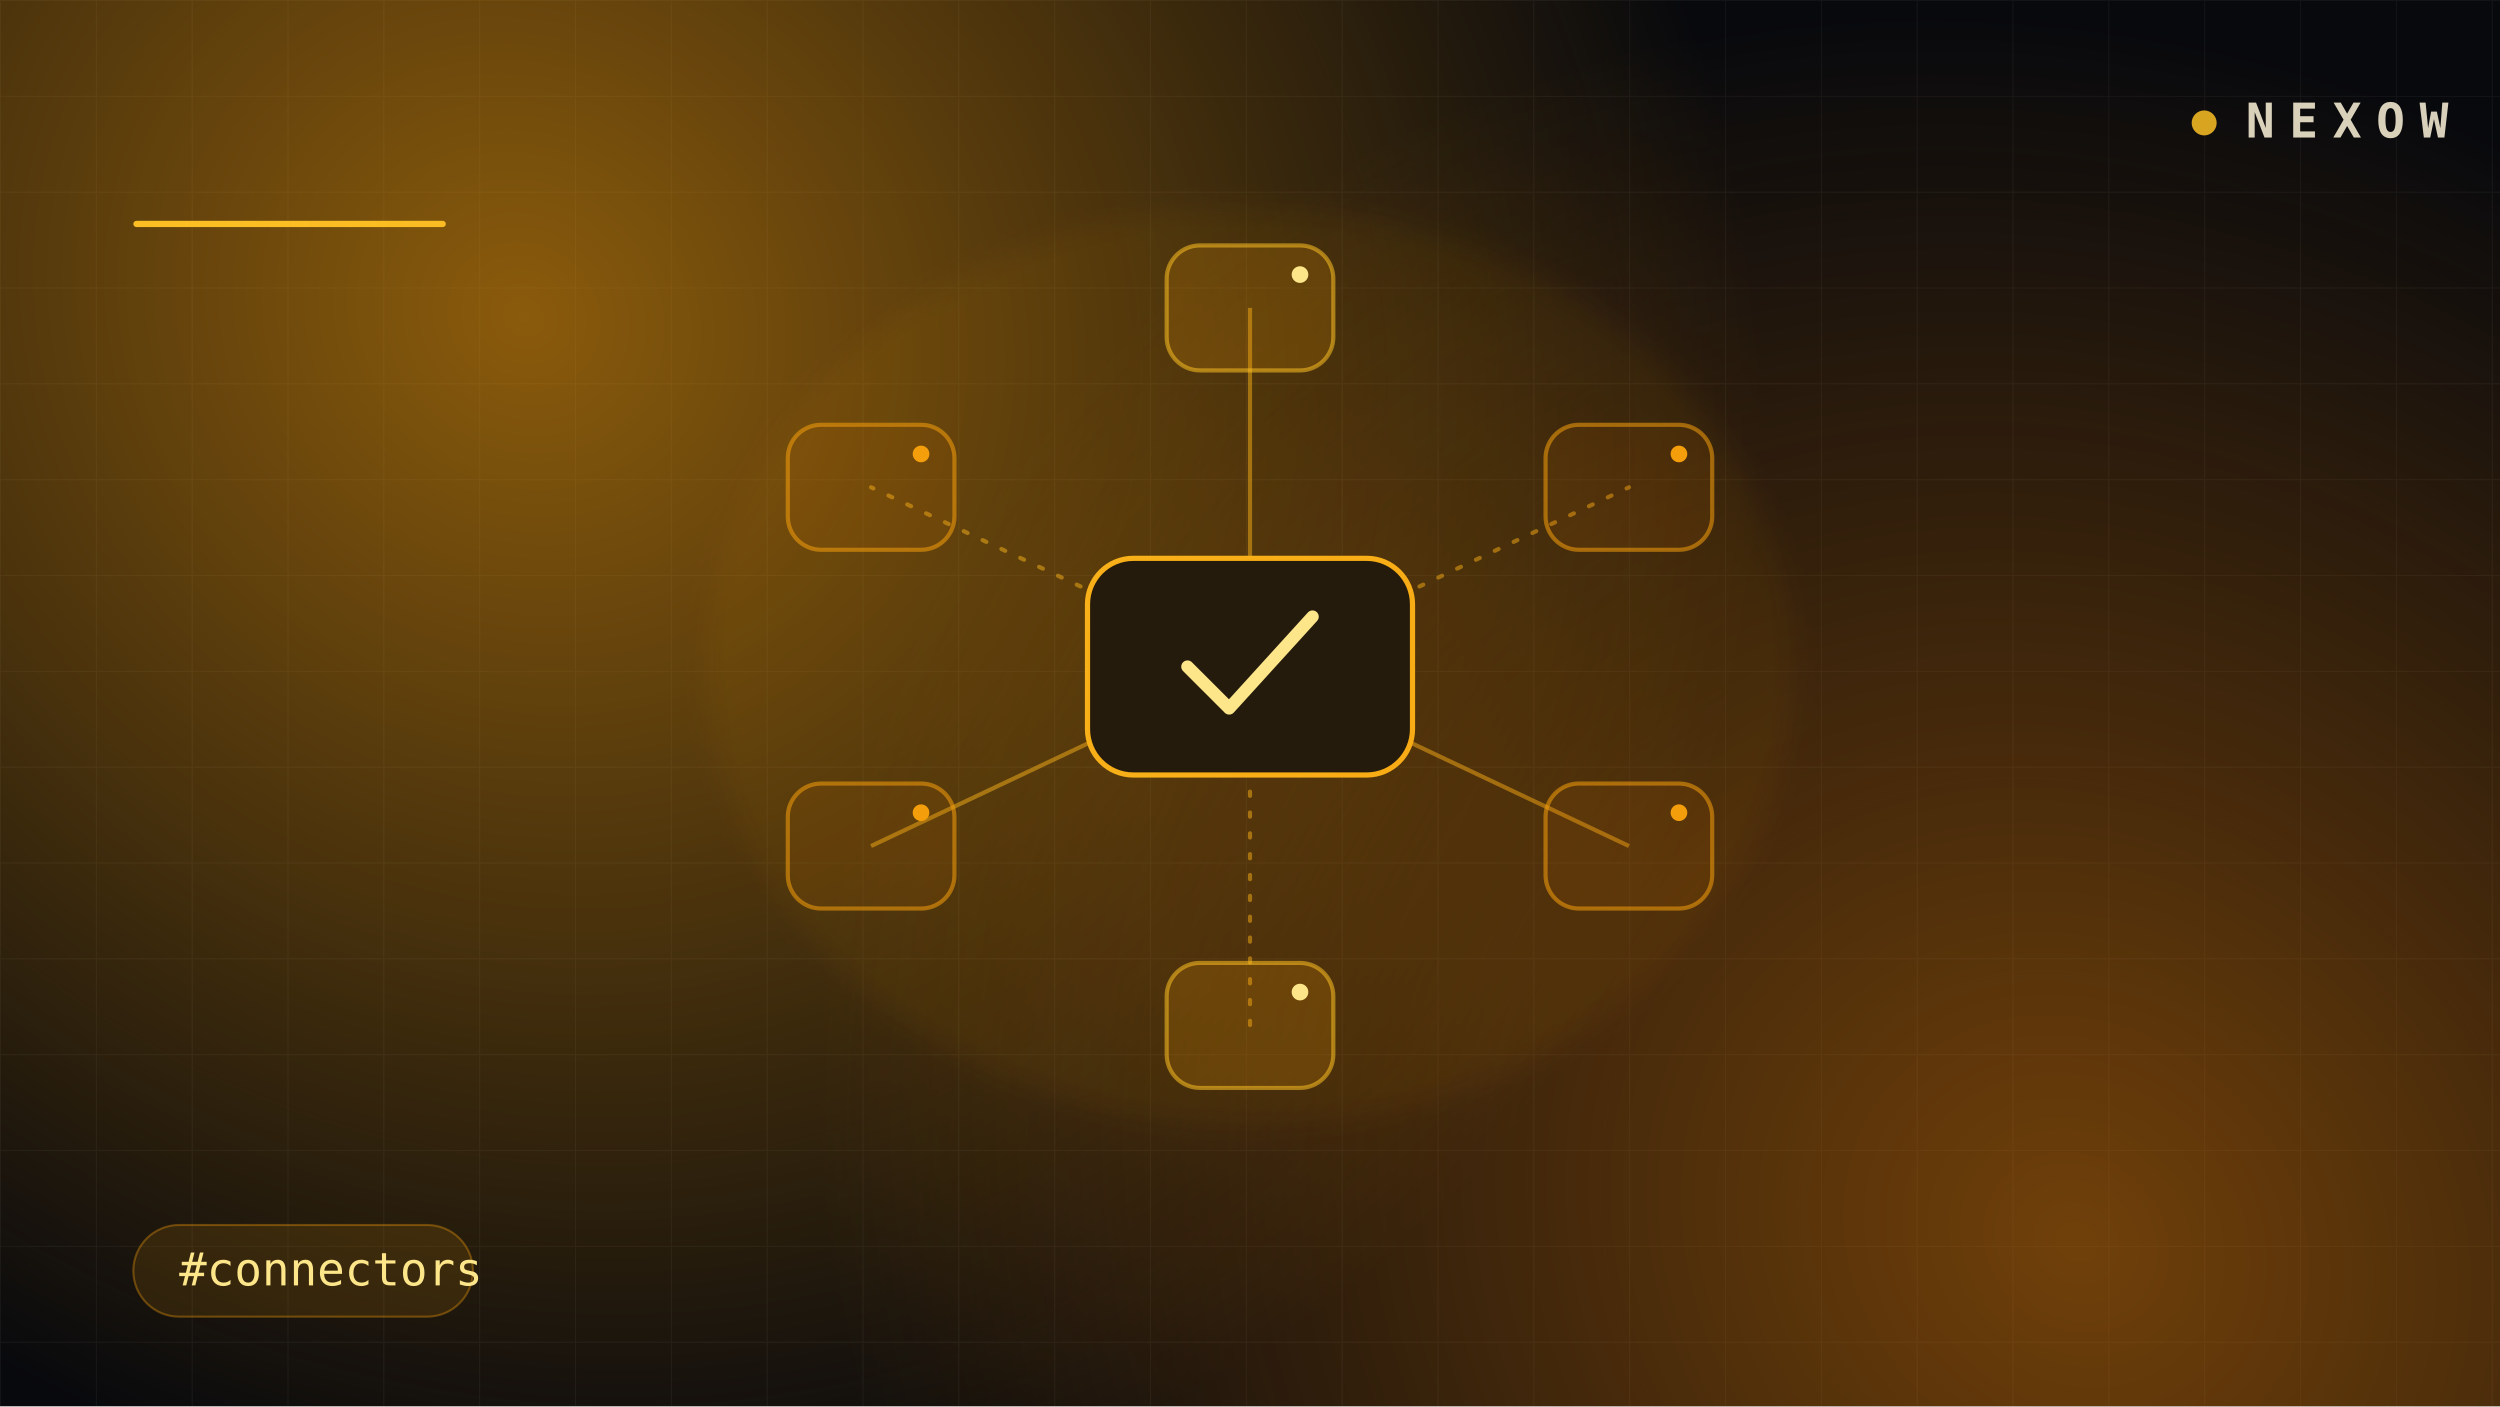
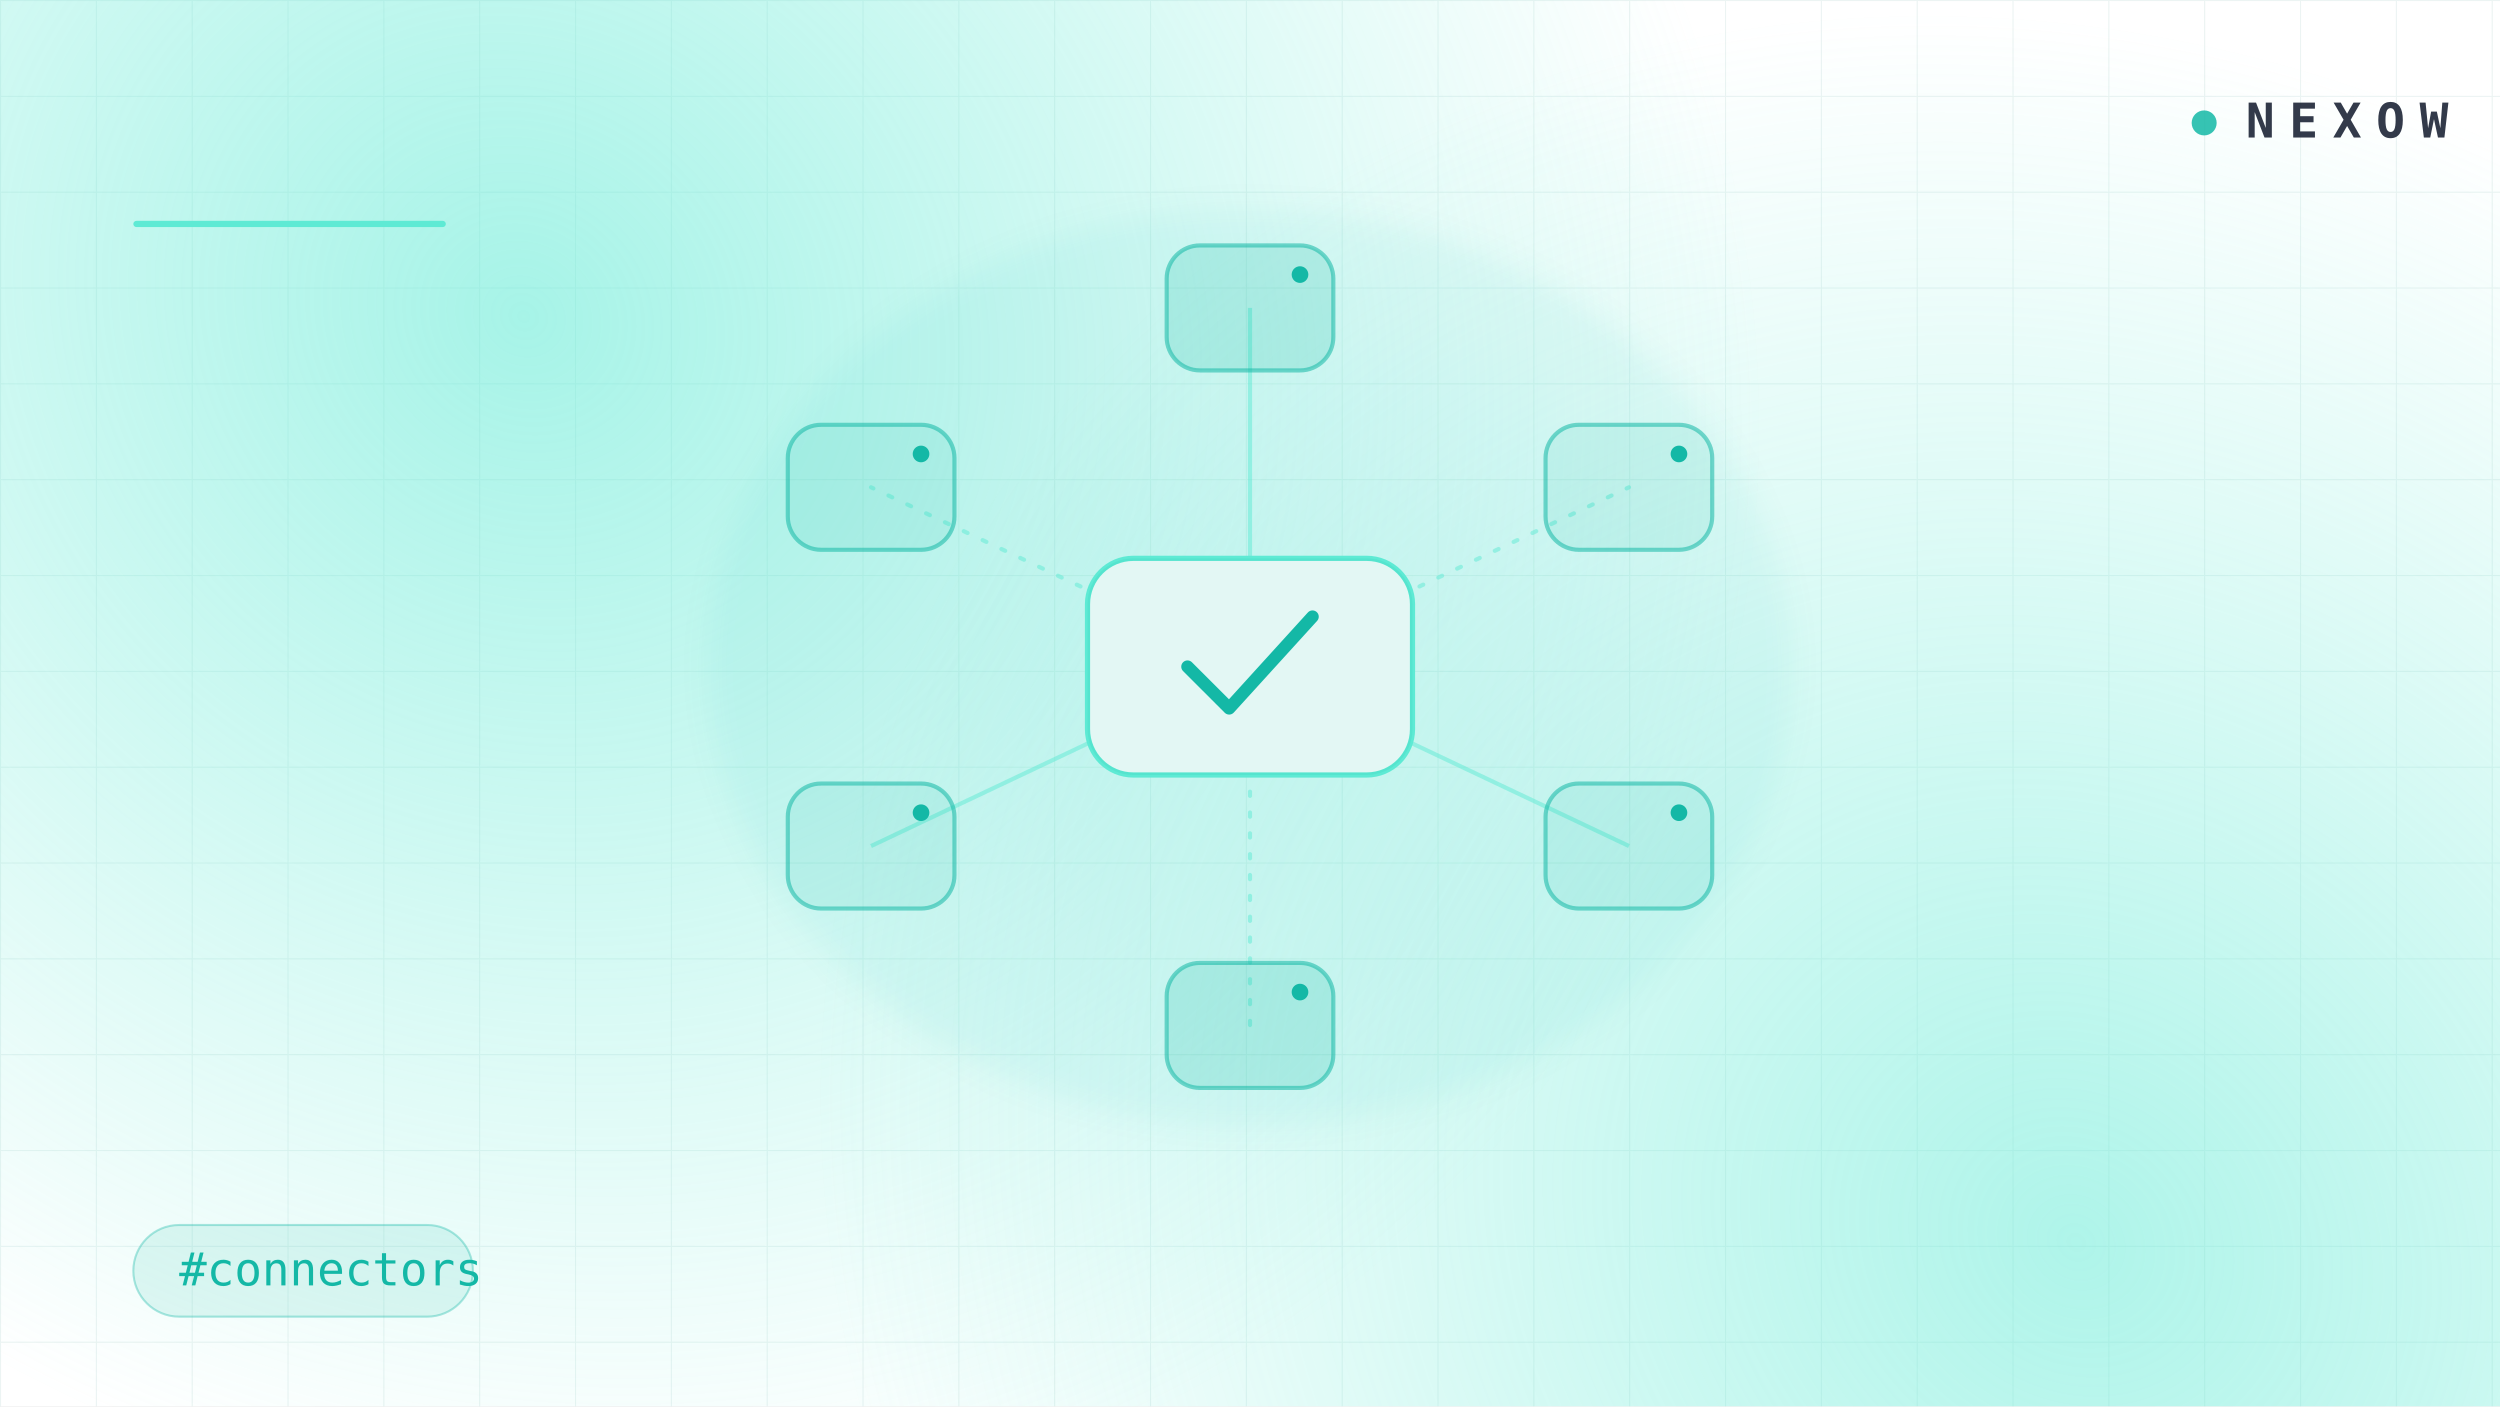
<svg xmlns="http://www.w3.org/2000/svg" width="1200" height="675" viewBox="0 0 1200 675" fill="none" role="img" aria-label="Nexow connector network illustration">
  <defs>
+     <style>
+       *[fill="#08090d"] { fill: #ffffff; }
+       *[stroke="#08090d"] { stroke: #ffffff; }
+       *[fill="#f59e0b"], *[fill="#d97706"], *[fill="#fbbf24"], *[fill="#fde68a"] { fill: #14b8a6; }
+       *[stroke="#f59e0b"], *[stroke="#d97706"], *[stroke="#fbbf24"], *[stroke="#fde68a"] { stroke: #14b8a6; }
+       *[fill="#fdf3d8"] { fill: #0f172a; }
+       *[fill="#8a7b57"] { fill: #64748b; }
+       *[stroke="#ffffff"] { stroke: #0f766e; stroke-opacity: 0.08; }
+       stop[stop-color="#f59e0b"], stop[stop-color="#d97706"], stop[stop-color="#fbbf24"] { stop-color: #5eead4; }
+     </style>
    <radialGradient id="glowA" cx="0" cy="0" r="1" gradientUnits="userSpaceOnUse" gradientTransform="translate(250 150) rotate(40) scale(620 560)">
      <stop stop-color="#f59e0b" stop-opacity="0.55" />
      <stop offset="1" stop-color="#f59e0b" stop-opacity="0" />
    </radialGradient>
    <radialGradient id="glowB" cx="0" cy="0" r="1" gradientUnits="userSpaceOnUse" gradientTransform="translate(1000 600) rotate(-140) scale(640 560)">
      <stop stop-color="#d97706" stop-opacity="0.5" />
      <stop offset="1" stop-color="#d97706" stop-opacity="0" />
    </radialGradient>
    <linearGradient id="edge" x1="80" y1="140" x2="1120" y2="560" gradientUnits="userSpaceOnUse">
      <stop stop-color="#fbbf24" />
      <stop offset="1" stop-color="#f59e0b" />
    </linearGradient>
    <pattern id="grid" width="46" height="46" patternUnits="userSpaceOnUse">
      <path d="M46 0H0V46" fill="none" stroke="#ffffff" stroke-opacity="0.045" stroke-width="1" />
    </pattern>
    <filter id="soft" x="-30%" y="-30%" width="160%" height="160%">
      <feGaussianBlur stdDeviation="7" />
    </filter>
  </defs>
  <rect width="1200" height="675" fill="#08090d" />
  <rect width="1200" height="675" fill="url(#grid)" />
  <rect width="1200" height="675" fill="url(#glowA)" />
  <rect width="1200" height="675" fill="url(#glowB)" />
  <g opacity="0.85">
    <circle cx="1058" cy="59" r="6" fill="#fbbf24" />
    <text x="1078" y="66" font-family="'JetBrains Mono', ui-monospace, SFMono-Regular, monospace" font-size="23" font-weight="700" letter-spacing="7" fill="#fdf3d8">NEXOW</text>
  </g>
  <g transform="translate(64 588)">
    <rect x="0" y="0" width="163" height="44" rx="22" fill="#f59e0b" fill-opacity="0.12" stroke="#f59e0b" stroke-opacity="0.35" />
    <text x="22" y="29" font-family="'JetBrains Mono', ui-monospace, SFMono-Regular, monospace" font-size="22" fill="#fde68a">#connectors</text>
  </g>
  <rect x="64" y="106" width="150" height="3" rx="1.5" fill="url(#edge)" />
  <g>
    <ellipse cx="600" cy="320" rx="260" ry="220" fill="#f59e0b" fill-opacity="0.06" filter="url(#soft)" />
    <line x1="600" y1="320" x2="600.0" y2="147.8" stroke="url(#edge)" stroke-opacity="0.5" stroke-width="2" />
    <line x1="600" y1="320" x2="781.9" y2="233.9" stroke="url(#edge)" stroke-opacity="0.5" stroke-width="2" stroke-dasharray="2 8" stroke-linecap="round" />
    <line x1="600" y1="320" x2="781.9" y2="406.1" stroke="url(#edge)" stroke-opacity="0.5" stroke-width="2" />
    <line x1="600" y1="320" x2="600.0" y2="492.2" stroke="url(#edge)" stroke-opacity="0.5" stroke-width="2" stroke-dasharray="2 8" stroke-linecap="round" />
    <line x1="600" y1="320" x2="418.1" y2="406.1" stroke="url(#edge)" stroke-opacity="0.5" stroke-width="2" />
    <line x1="600" y1="320" x2="418.1" y2="233.9" stroke="url(#edge)" stroke-opacity="0.5" stroke-width="2" stroke-dasharray="2 8" stroke-linecap="round" />
    <rect x="560" y="117.8" width="80" height="60" rx="16" fill="#f59e0b" fill-opacity="0.18" stroke="#fbbf24" stroke-opacity="0.55" stroke-width="2" />
    <rect x="741.865" y="203.9" width="80" height="60" rx="16" fill="#d97706" fill-opacity="0.1" stroke="#f59e0b" stroke-opacity="0.55" stroke-width="2" />
    <rect x="741.865" y="376.1" width="80" height="60" rx="16" fill="#d97706" fill-opacity="0.1" stroke="#f59e0b" stroke-opacity="0.55" stroke-width="2" />
    <rect x="560" y="462.2" width="80" height="60" rx="16" fill="#f59e0b" fill-opacity="0.18" stroke="#fbbf24" stroke-opacity="0.55" stroke-width="2" />
    <rect x="378.135" y="376.1" width="80" height="60" rx="16" fill="#d97706" fill-opacity="0.1" stroke="#f59e0b" stroke-opacity="0.55" stroke-width="2" />
    <rect x="378.135" y="203.9" width="80" height="60" rx="16" fill="#d97706" fill-opacity="0.1" stroke="#f59e0b" stroke-opacity="0.55" stroke-width="2" />
    <circle cx="624.0" cy="131.8" r="4" fill="#fde68a" />
    <circle cx="805.9" cy="217.9" r="4" fill="#f59e0b" />
    <circle cx="805.9" cy="390.1" r="4" fill="#f59e0b" />
    <circle cx="624.0" cy="476.2" r="4" fill="#fde68a" />
    <circle cx="442.1" cy="390.1" r="4" fill="#f59e0b" />
    <circle cx="442.1" cy="217.9" r="4" fill="#f59e0b" />
    <rect x="522" y="268" width="156" height="104" rx="22" fill="#08090d" stroke="url(#edge)" stroke-width="2.5" />
    <rect x="522" y="268" width="156" height="104" rx="22" fill="#f59e0b" fill-opacity="0.12" />
    <path d="M570 320 l20 20 l40 -44" fill="none" stroke="#fde68a" stroke-width="6" stroke-linecap="round" stroke-linejoin="round" />
  </g>
</svg>
